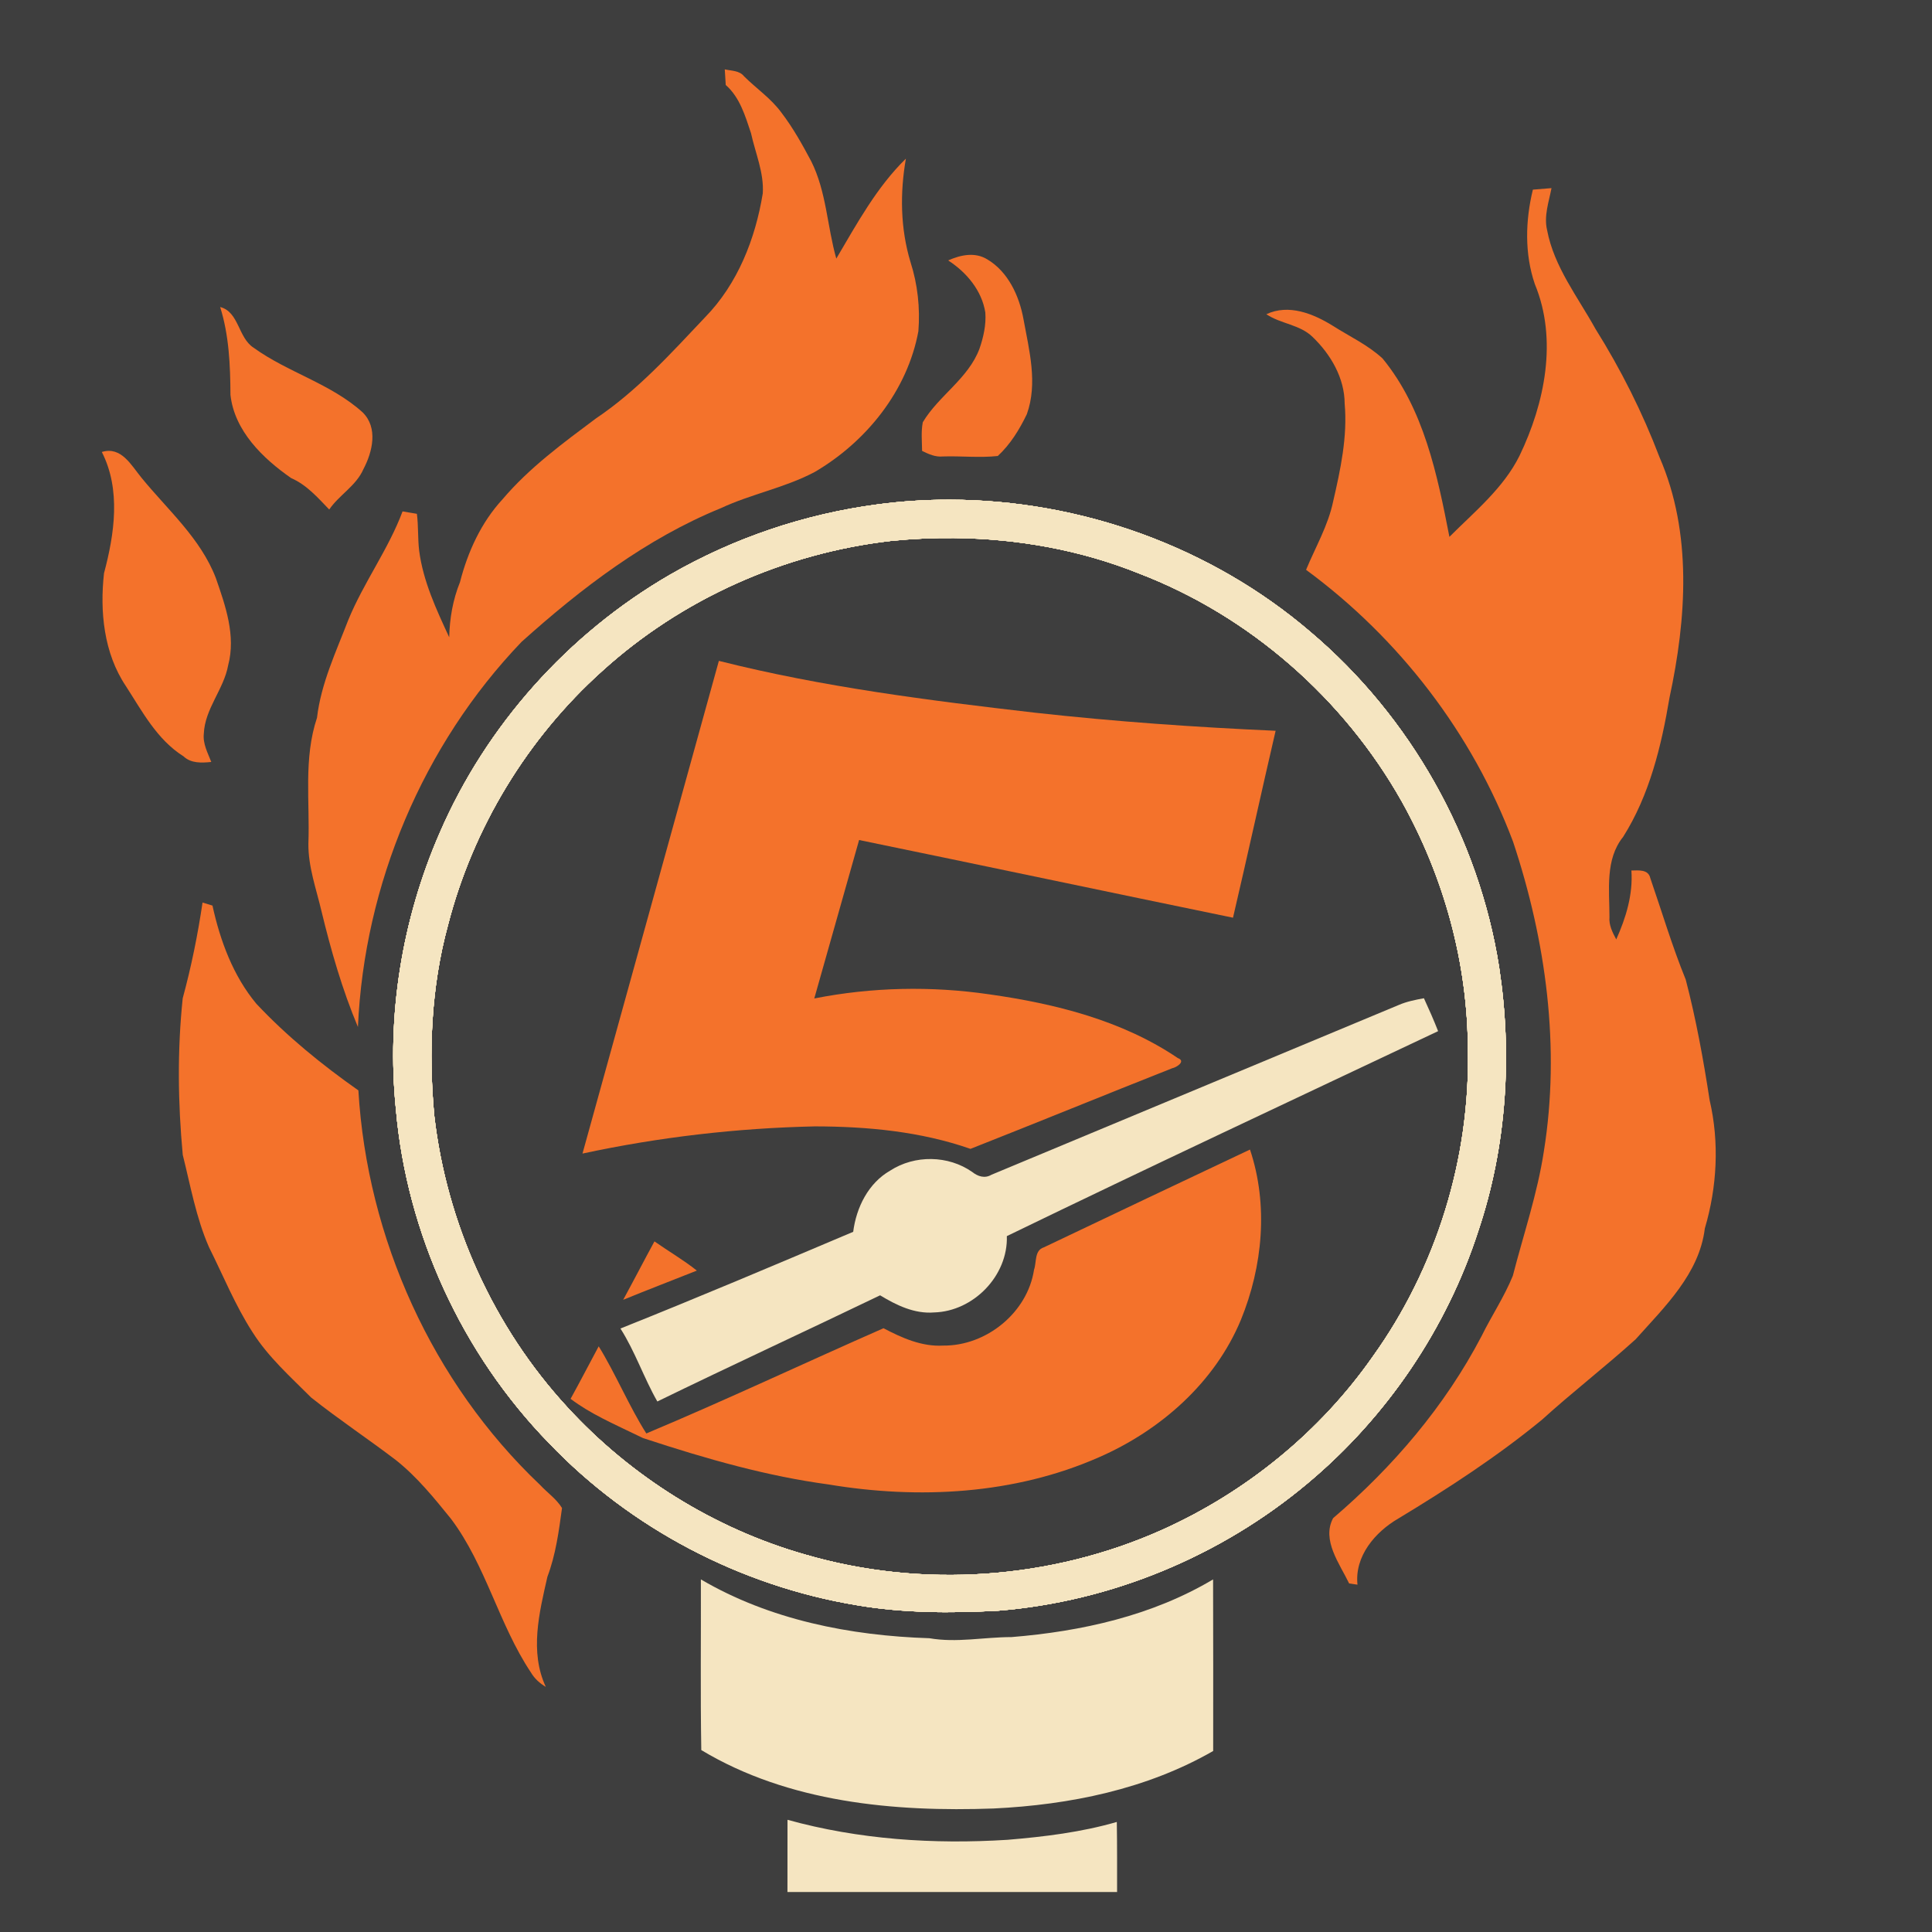
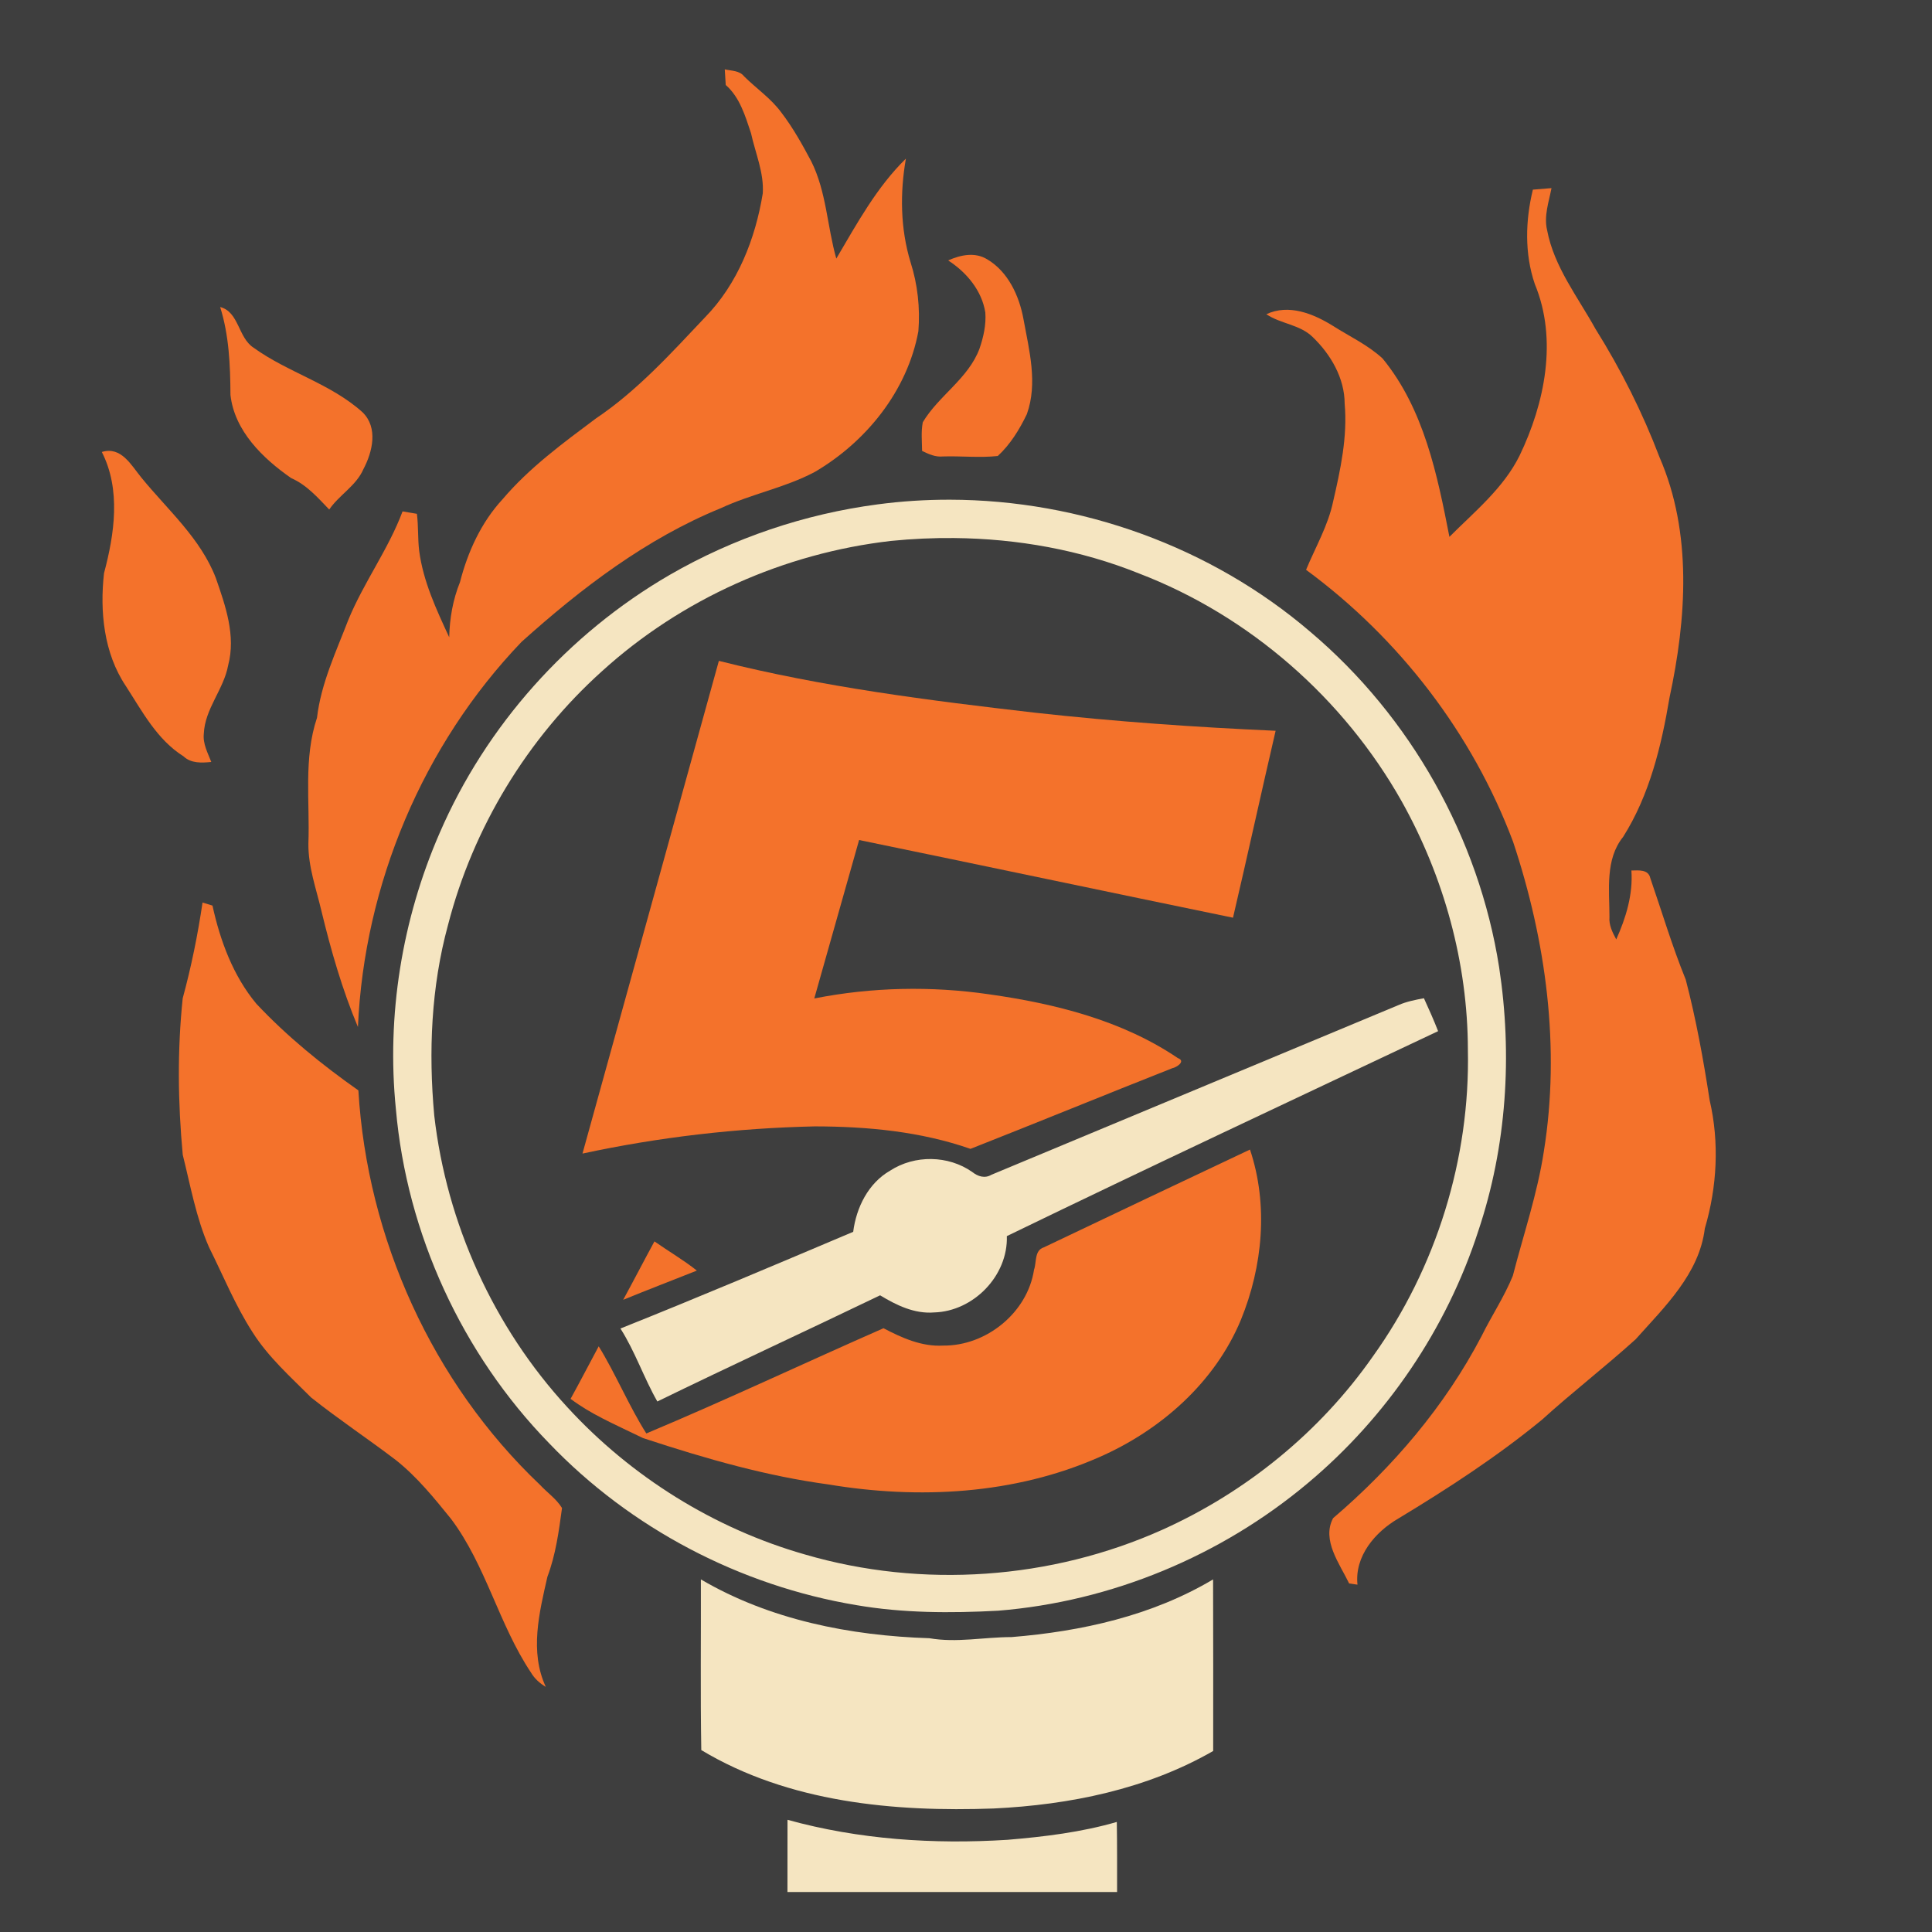
<svg xmlns="http://www.w3.org/2000/svg" width="1280" height="1280" viewBox="0 0 1024 1024" version="1.1" id="svg2">
  <defs id="defs38" />
  <path id="path3633" d="m 0,0 1024,0 0,1024 L 0,1024 0,0 z" style="fill:#3e3e3e" />
  <path d="m 384.146,36.767 c 3.567,0.825 7.838,0.558 10.289,3.761 6.527,6.455 14.292,11.696 19.752,19.194 6.139,8.032 11.065,16.889 15.797,25.794 8.056,16.112 8.42,34.457 13.273,51.54 10.919,-18.49 21.402,-37.854 36.883,-52.971 -3.179,18.199 -2.936,37.029 2.451,54.84 3.785,11.769 5.144,24.29 4.174,36.616 -5.824,31.569 -27.638,58.649 -54.985,74.64 -15.724,8.347 -33.486,11.599 -49.574,19.097 -39.674,16.185 -74.058,42.464 -105.724,70.879 -52.365,54.597 -83.424,128.655 -86.773,204.169 -8.323,-19.849 -14.292,-40.596 -19.34,-61.489 -2.766,-11.769 -7.037,-23.416 -6.916,-35.67 0.849,-22.251 -2.669,-45.134 4.562,-66.73 2.135,-18.175 10.046,-34.845 16.549,-51.758 8.153,-19.922 21.256,-37.442 28.803,-57.63 1.893,0.315 5.702,0.946 7.595,1.286 0.849,6.503 0.413,13.103 1.213,19.606 2.111,16.209 9.124,31.157 15.918,45.837 0.218,-10.022 1.941,-19.898 5.702,-29.216 4.125,-16.088 11.235,-31.666 22.591,-43.969 14.195,-16.719 31.909,-29.677 49.356,-42.731 21.96,-14.729 39.844,-34.53 57.897,-53.627 17.326,-17.689 26.716,-41.615 30.647,-65.735 0.704,-10.968 -3.931,-21.354 -6.236,-31.909 -3.057,-9.124 -5.896,-18.976 -13.395,-25.551 -0.194,-2.766 -0.34,-5.508 -0.51,-8.274 z" id="path6" style="fill:#f4722b" />
  <path d="m 812.454,100.512 c 3.3,-0.243 6.576,-0.51 9.876,-0.801 -1.407,7.304 -4.125,14.778 -2.329,22.3 3.688,19.437 16.234,35.33 25.624,52.292 13.467,21.499 24.921,44.284 33.947,68.016 17.471,40.111 14.292,85.705 5.29,127.515 -4.295,25.576 -10.58,51.613 -24.581,73.743 -9.609,11.89 -7.231,28.172 -7.231,42.392 -0.388,4.344 1.602,8.226 3.591,11.939 5.144,-11.453 8.93,-23.804 8.032,-36.519 3.688,-0.049 8.978,-0.752 10.022,4.028 6.188,17.956 11.599,36.18 18.781,53.796 5.484,21.014 9.366,42.44 12.667,63.891 5.217,22.397 3.955,46.031 -2.548,67.992 -2.936,24.071 -21.329,41.567 -36.665,58.747 -16.185,14.632 -33.486,27.978 -49.671,42.659 -23.829,19.582 -49.72,36.398 -76.096,52.34 -12.303,7.134 -23.271,19.97 -21.669,35.063 -1.116,-0.17 -3.324,-0.485 -4.416,-0.631 -4.999,-10.386 -14.681,-23.004 -8.517,-34.602 31.691,-27.104 59.256,-59.329 78.644,-96.406 5.314,-10.798 12.084,-20.893 16.622,-32.055 5.654,-21.96 13.031,-43.532 16.452,-66.002 8.833,-54.985 1.165,-111.572 -16.331,-164.107 -21.548,-57.363 -60.397,-107.811 -109.704,-144.088 4.974,-12.011 11.696,-23.44 14.365,-36.301 3.907,-16.937 7.644,-34.263 6.091,-51.782 -0.049,-13.564 -7.377,-26.085 -16.937,-35.282 -6.77,-6.673 -16.913,-6.94 -24.581,-12.108 11.89,-5.557 24.775,-0.315 35.136,6.066 8.881,5.678 18.684,10.191 26.474,17.398 21.887,26.668 28.997,61.537 35.427,94.538 13.37,-13.395 28.657,-25.794 37.199,-43.071 13.346,-27.76 20.262,-61.464 8.08,-90.874 -5.508,-16.112 -5.023,-33.705 -1.043,-50.084 z" id="path8" style="fill:#f4722b" />
  <path d="m 502.536,138.026 c 6.576,-2.912 14.195,-4.586 20.747,-0.558 11.041,6.552 16.937,19.364 19.17,31.618 3.009,16.5 7.692,34.02 1.796,50.424 -3.882,8.105 -8.76,16.039 -15.409,22.179 -9.658,1.043 -19.412,-0.073 -29.118,0.243 -3.955,0.413 -7.547,-1.262 -10.992,-2.936 -0.049,-5.047 -0.607,-10.191 0.364,-15.19 8.469,-14.171 24.168,-23.149 30.065,-39.019 2.111,-6.139 3.567,-12.667 3.082,-19.17 -1.868,-11.696 -9.997,-21.329 -19.704,-27.59 z" id="path10" style="fill:#f4722b" />
  <path d="m 116.692,162.729 c 10.022,2.572 9.439,16.209 17.689,21.548 18.151,13.128 41.009,19.073 57.8,34.263 8.347,8.177 5.266,20.965 0.437,30.113 -3.858,8.857 -12.788,13.613 -18.126,21.402 -6.091,-6.333 -11.939,-13.055 -20.189,-16.67 -14.972,-10.41 -30.041,-24.993 -32.152,-44.066 -0.097,-15.675 -0.728,-31.521 -5.46,-46.59 z" id="path12" style="fill:#f4722b" />
  <path d="m 53.966,239.553 c 10.361,-3.13 15.578,7.061 21.062,13.71 13.904,17.034 31.327,32.103 39.383,53.141 5.096,14.681 10.677,30.526 6.527,46.177 -2.329,12.812 -12.375,23.076 -12.909,36.301 -0.582,5.338 2.087,10.167 3.955,14.972 -5.12,0.51 -10.725,0.825 -14.753,-3.009 -14.05,-8.857 -21.839,-23.78 -30.574,-37.296 -11.623,-17.35 -13.807,-39.456 -11.526,-59.741 5.557,-20.82 9.027,-44.284 -1.165,-64.255 z" id="path14" style="fill:#f4722b" />
  <path style="fill:#f5e5c1;fill-opacity:1" id="path3621" d="m 503.446,264.85 c -12.823,-0.024 -25.611,0.796 -38.339,2.487 -38.655,5.096 -76.29,17.823 -110.044,37.308 -53.869,31.205 -97.438,79.845 -122.116,137.039 -19.898,45.716 -28.136,96.601 -23.113,146.199 5.775,65.978 35.027,129.662 81.228,177.077 43.144,45.109 101.223,75.514 162.76,85.778 24.775,4.271 50.12,4.307 75.162,2.973 59.984,-4.805 118.16,-28.961 164.216,-67.64 41.761,-34.966 73.561,-81.787 90.328,-133.642 15.045,-44.794 18.151,-93.179 11.041,-139.769 C 783.797,444.013 747.605,379.783 694.536,334.916 641.816,289.73 572.688,264.98 503.446,264.85 z m 2.305,20.322 c 33.483,0.333 66.894,6.267 98.032,18.806 58.552,22.47 108.418,66.208 139.162,120.781 22.373,39.989 34.991,85.693 35.064,131.579 1.238,57.679 -16.743,115.697 -50.351,162.578 -27.929,39.965 -67.07,71.85 -111.5,91.845 -58.989,26.474 -127.381,31.29 -189.452,13.164 -48.167,-13.734 -92.233,-41.251 -126.059,-78.135 -39.043,-42.392 -63.939,-97.353 -70.491,-154.571 -3.082,-33.705 -1.65,-68.101 7.28,-100.883 13.249,-51.515 42.003,-98.918 81.532,-134.491 42.198,-38.388 96.698,-62.678 153.357,-69.156 11.089,-1.104 22.265,-1.628 33.426,-1.517 z" />
-   <path style="fill:#f5e5c1;fill-opacity:1" id="path3623" d="m 503.446,264.85 c -12.823,-0.024 -25.611,0.796 -38.339,2.487 -38.655,5.096 -76.29,17.823 -110.044,37.308 -53.869,31.205 -97.438,79.845 -122.116,137.039 -19.898,45.716 -28.136,96.601 -23.113,146.199 5.775,65.978 35.027,129.662 81.228,177.077 43.144,45.109 101.223,75.514 162.76,85.778 24.775,4.271 50.12,4.307 75.162,2.973 59.984,-4.805 118.16,-28.961 164.216,-67.64 41.761,-34.966 73.561,-81.787 90.328,-133.642 15.045,-44.794 18.151,-93.179 11.041,-139.769 C 783.797,444.013 747.605,379.783 694.536,334.916 641.816,289.73 572.688,264.98 503.446,264.85 z m 2.305,20.322 c 33.483,0.333 66.894,6.267 98.032,18.806 58.552,22.47 108.418,66.208 139.162,120.781 22.373,39.989 34.991,85.693 35.064,131.579 1.238,57.679 -16.743,115.697 -50.351,162.578 -27.929,39.965 -67.07,71.85 -111.5,91.845 -58.989,26.474 -127.381,31.29 -189.452,13.164 -48.167,-13.734 -92.233,-41.251 -126.059,-78.135 -39.043,-42.392 -63.939,-97.353 -70.491,-154.571 -3.082,-33.705 -1.65,-68.101 7.28,-100.883 13.249,-51.515 42.003,-98.918 81.532,-134.491 42.198,-38.388 96.698,-62.678 153.357,-69.156 11.089,-1.104 22.265,-1.628 33.426,-1.517 z" />
-   <path style="fill:#f5e5c1;fill-opacity:1" id="path3625" d="m 503.446,264.85 c -12.823,-0.024 -25.611,0.796 -38.339,2.487 -38.655,5.096 -76.29,17.823 -110.044,37.308 -53.869,31.205 -97.438,79.845 -122.116,137.039 -19.898,45.716 -28.136,96.601 -23.113,146.199 5.775,65.978 35.027,129.662 81.228,177.077 43.144,45.109 101.223,75.514 162.76,85.778 24.775,4.271 50.12,4.307 75.162,2.973 59.984,-4.805 118.16,-28.961 164.216,-67.64 41.761,-34.966 73.561,-81.787 90.328,-133.642 15.045,-44.794 18.151,-93.179 11.041,-139.769 C 783.797,444.013 747.605,379.783 694.536,334.916 641.816,289.73 572.688,264.98 503.446,264.85 z m 2.305,20.322 c 33.483,0.333 66.894,6.267 98.032,18.806 58.552,22.47 108.418,66.208 139.162,120.781 22.373,39.989 34.991,85.693 35.064,131.579 1.238,57.679 -16.743,115.697 -50.351,162.578 -27.929,39.965 -67.07,71.85 -111.5,91.845 -58.989,26.474 -127.381,31.29 -189.452,13.164 -48.167,-13.734 -92.233,-41.251 -126.059,-78.135 -39.043,-42.392 -63.939,-97.353 -70.491,-154.571 -3.082,-33.705 -1.65,-68.101 7.28,-100.883 13.249,-51.515 42.003,-98.918 81.532,-134.491 42.198,-38.388 96.698,-62.678 153.357,-69.156 11.089,-1.104 22.265,-1.628 33.426,-1.517 z" />
-   <path style="fill:#f5e5c1;fill-opacity:1" id="path3627" d="m 503.446,264.85 c -12.823,-0.024 -25.611,0.796 -38.339,2.487 -38.655,5.096 -76.29,17.823 -110.044,37.308 -53.869,31.205 -97.438,79.845 -122.116,137.039 -19.898,45.716 -28.136,96.601 -23.113,146.199 5.775,65.978 35.027,129.662 81.228,177.077 43.144,45.109 101.223,75.514 162.76,85.778 24.775,4.271 50.12,4.307 75.162,2.973 59.984,-4.805 118.16,-28.961 164.216,-67.64 41.761,-34.966 73.561,-81.787 90.328,-133.642 15.045,-44.794 18.151,-93.179 11.041,-139.769 C 783.797,444.013 747.605,379.783 694.536,334.916 641.816,289.73 572.688,264.98 503.446,264.85 z m 2.305,20.322 c 33.483,0.333 66.894,6.267 98.032,18.806 58.552,22.47 108.418,66.208 139.162,120.781 22.373,39.989 34.991,85.693 35.064,131.579 1.238,57.679 -16.743,115.697 -50.351,162.578 -27.929,39.965 -67.07,71.85 -111.5,91.845 -58.989,26.474 -127.381,31.29 -189.452,13.164 -48.167,-13.734 -92.233,-41.251 -126.059,-78.135 -39.043,-42.392 -63.939,-97.353 -70.491,-154.571 -3.082,-33.705 -1.65,-68.101 7.28,-100.883 13.249,-51.515 42.003,-98.918 81.532,-134.491 42.198,-38.388 96.698,-62.678 153.357,-69.156 11.089,-1.104 22.265,-1.628 33.426,-1.517 z" />
-   <path style="fill:#f5e5c1;fill-opacity:1" id="path3629" d="m 503.446,264.85 c -12.823,-0.024 -25.611,0.796 -38.339,2.487 -38.655,5.096 -76.29,17.823 -110.044,37.308 -53.869,31.205 -97.438,79.845 -122.116,137.039 -19.898,45.716 -28.136,96.601 -23.113,146.199 5.775,65.978 35.027,129.662 81.228,177.077 43.144,45.109 101.223,75.514 162.76,85.778 24.775,4.271 50.12,4.307 75.162,2.973 59.984,-4.805 118.16,-28.961 164.216,-67.64 41.761,-34.966 73.561,-81.787 90.328,-133.642 15.045,-44.794 18.151,-93.179 11.041,-139.769 C 783.797,444.013 747.605,379.783 694.536,334.916 641.816,289.73 572.688,264.98 503.446,264.85 z m 2.305,20.322 c 33.483,0.333 66.894,6.267 98.032,18.806 58.552,22.47 108.418,66.208 139.162,120.781 22.373,39.989 34.991,85.693 35.064,131.579 1.238,57.679 -16.743,115.697 -50.351,162.578 -27.929,39.965 -67.07,71.85 -111.5,91.845 -58.989,26.474 -127.381,31.29 -189.452,13.164 -48.167,-13.734 -92.233,-41.251 -126.059,-78.135 -39.043,-42.392 -63.939,-97.353 -70.491,-154.571 -3.082,-33.705 -1.65,-68.101 7.28,-100.883 13.249,-51.515 42.003,-98.918 81.532,-134.491 42.198,-38.388 96.698,-62.678 153.357,-69.156 11.089,-1.104 22.265,-1.628 33.426,-1.517 z" />
-   <path style="fill:#f5e5c1;fill-opacity:1" id="path3631" d="m 503.446,264.85 c -12.823,-0.024 -25.611,0.796 -38.339,2.487 -38.655,5.096 -76.29,17.823 -110.044,37.308 -53.869,31.205 -97.438,79.845 -122.116,137.039 -19.898,45.716 -28.136,96.601 -23.113,146.199 5.775,65.978 35.027,129.662 81.228,177.077 43.144,45.109 101.223,75.514 162.76,85.778 24.775,4.271 50.12,4.307 75.162,2.973 59.984,-4.805 118.16,-28.961 164.216,-67.64 41.761,-34.966 73.561,-81.787 90.328,-133.642 15.045,-44.794 18.151,-93.179 11.041,-139.769 C 783.797,444.013 747.605,379.783 694.536,334.916 641.816,289.73 572.688,264.98 503.446,264.85 z m 2.305,20.322 c 33.483,0.333 66.894,6.267 98.032,18.806 58.552,22.47 108.418,66.208 139.162,120.781 22.373,39.989 34.991,85.693 35.064,131.579 1.238,57.679 -16.743,115.697 -50.351,162.578 -27.929,39.965 -67.07,71.85 -111.5,91.845 -58.989,26.474 -127.381,31.29 -189.452,13.164 -48.167,-13.734 -92.233,-41.251 -126.059,-78.135 -39.043,-42.392 -63.939,-97.353 -70.491,-154.571 -3.082,-33.705 -1.65,-68.101 7.28,-100.883 13.249,-51.515 42.003,-98.918 81.532,-134.491 42.198,-38.388 96.698,-62.678 153.357,-69.156 11.089,-1.104 22.265,-1.628 33.426,-1.517 z" />
-   <path d="m 503.446,264.85 c -12.823,-0.024 -25.611,0.796 -38.339,2.487 -38.655,5.096 -76.29,17.823 -110.044,37.308 -53.869,31.205 -97.438,79.845 -122.116,137.039 -19.898,45.716 -28.136,96.601 -23.113,146.199 5.775,65.978 35.027,129.662 81.228,177.077 43.144,45.109 101.223,75.514 162.76,85.778 24.775,4.271 50.12,4.307 75.162,2.973 59.984,-4.805 118.16,-28.961 164.216,-67.64 41.761,-34.966 73.561,-81.787 90.328,-133.642 15.045,-44.794 18.151,-93.179 11.041,-139.769 C 783.797,444.013 747.605,379.783 694.536,334.916 641.816,289.73 572.688,264.98 503.446,264.85 z m 2.305,20.322 c 33.483,0.333 66.894,6.267 98.032,18.806 58.552,22.47 108.418,66.208 139.162,120.781 22.373,39.989 34.991,85.693 35.064,131.579 1.238,57.679 -16.743,115.697 -50.351,162.578 -27.929,39.965 -67.07,71.85 -111.5,91.845 -58.989,26.474 -127.381,31.29 -189.452,13.164 -48.167,-13.734 -92.233,-41.251 -126.059,-78.135 -39.043,-42.392 -63.939,-97.353 -70.491,-154.571 -3.082,-33.705 -1.65,-68.101 7.28,-100.883 13.249,-51.515 42.003,-98.918 81.532,-134.491 42.198,-38.388 96.698,-62.678 153.357,-69.156 11.089,-1.104 22.265,-1.628 33.426,-1.517 z" id="path16" style="fill:#f5e5c1;fill-opacity:1" />
  <path d="m 381.015,350.276 c 54.961,13.856 111.33,20.99 167.553,27.468 42.392,4.707 84.953,7.692 127.539,9.585 -7.668,33.001 -14.875,66.099 -22.591,99.076 -66.099,-13.613 -132.101,-27.566 -198.176,-41.178 -7.911,28.002 -15.845,55.98 -23.756,83.983 30.526,-6.042 62.047,-6.673 92.815,-2.184 34.894,4.95 70.321,13.783 99.876,33.777 4.513,1.65 -0.801,5.023 -2.985,5.387 -35.67,14.098 -71.195,28.657 -106.913,42.731 -26.425,-9.221 -54.597,-11.866 -82.454,-11.914 -41.397,0.898 -82.721,5.702 -123.195,14.414 24.144,-87.04 48.191,-174.104 72.287,-261.144 z" id="path20" style="fill:#f4722b" />
  <path d="m 107.35,478.373 c 1.335,0.413 3.955,1.213 5.266,1.602 4.052,18.587 10.968,37.296 23.271,52.049 16.209,17.253 34.724,32.322 54.063,45.91 4.659,78.402 39.213,154.935 96.285,209.095 3.834,4.125 8.687,7.425 11.647,12.254 -1.674,12.303 -3.324,24.726 -7.741,36.422 -4.319,19 -9.536,39.771 -0.849,58.383 -3.203,-1.893 -5.969,-4.392 -7.862,-7.595 -17.083,-25.576 -23.829,-56.781 -42.392,-81.483 -8.954,-11.065 -18.029,-22.276 -29.24,-31.157 -14.802,-11.259 -30.307,-21.572 -44.867,-33.122 -10.944,-10.968 -22.712,-21.402 -31.06,-34.602 -9.221,-14.268 -15.578,-30.065 -23.149,-45.206 -6.794,-15.554 -9.755,-32.443 -13.856,-48.822 -2.572,-27.566 -2.912,-55.422 -0.024,-82.988 4.538,-16.695 7.983,-33.608 10.507,-50.739 z" id="path22" style="fill:#f4722b" />
  <path d="m 741.26,532.703 c 4.271,-1.868 8.881,-2.766 13.443,-3.616 2.645,5.751 5.217,11.55 7.522,17.447 -76.266,36.058 -152.702,71.826 -228.58,108.636 0.679,21.014 -17.689,39.868 -38.533,40.45 -10.41,0.849 -20.019,-3.834 -28.633,-9.075 -39.286,18.903 -78.887,37.175 -118.075,56.271 -7.183,-12.569 -11.769,-26.449 -19.558,-38.679 41.348,-16.5 82.381,-33.899 123.365,-51.249 1.65,-12.909 8.008,-25.794 19.606,-32.443 13.006,-8.42 30.793,-8.177 43.484,0.728 2.96,2.354 6.649,3.591 10.167,1.48 71.898,-29.992 143.845,-59.984 215.792,-89.952 z" id="path24" style="fill:#f5e5c1" />
  <path d="m 346.874,657.961 c 7.449,5.241 15.336,9.803 22.47,15.481 -13.006,5.169 -26.085,10.191 -39.043,15.481 5.605,-10.264 10.968,-20.674 16.573,-30.963 z" id="path28" style="fill:#f4722b" />
  <path id="path30" d="m 342.57,759.757 c -8.954,-14.025 -16.492,-32.057 -25.251,-46.18 -4.999,9.269 -9.803,18.636 -14.899,27.832 10.701,8.008 21.176,12.485 38.388,20.795 34.627,11.405 66.026,20.213 98.299,24.581 47.803,7.983 98.518,5.338 143.287,-14.365 32.637,-14.244 61.464,-39.553 75.296,-72.845 11.599,-28.342 14.656,-60.979 4.829,-90.292 -36.471,17.204 -72.893,34.53 -109.291,51.855 -5.023,1.577 -3.761,7.862 -5.169,11.842 -3.47,22.761 -25.309,40.45 -48.167,40.208 -11.332,0.655 -21.839,-4.077 -31.618,-9.197 -41.3,18.151 -84.113,38.342 -125.704,55.765 z" style="fill:#f4722b;fill-opacity:1" />
  <path d="m 371.479,837.113 c 36.519,21.451 79.202,29.846 121.133,31.181 14.486,2.524 28.997,-0.607 43.532,-0.607 37.102,-3.009 74.543,-11.332 106.816,-30.574 0.073,30.307 0.097,60.639 0.049,90.947 -35.282,20.286 -76.048,28.536 -116.328,30.477 -52.826,1.917 -108.758,-3.179 -154.983,-30.963 -0.51,-30.162 -0.121,-60.324 -0.218,-90.461 z" id="path32" style="fill:#f5e5c1" />
  <path d="m 417.389,964.53 c 37.854,10.483 77.528,13.079 116.62,10.604 19.485,-1.626 39.092,-4.004 57.922,-9.463 0.218,12.375 0.121,24.751 0.146,37.15 -58.237,0 -116.474,0 -174.711,0 0,-12.764 -0.024,-25.527 0.024,-38.291 z" id="path34" style="fill:#f5e5c1" />
</svg>
